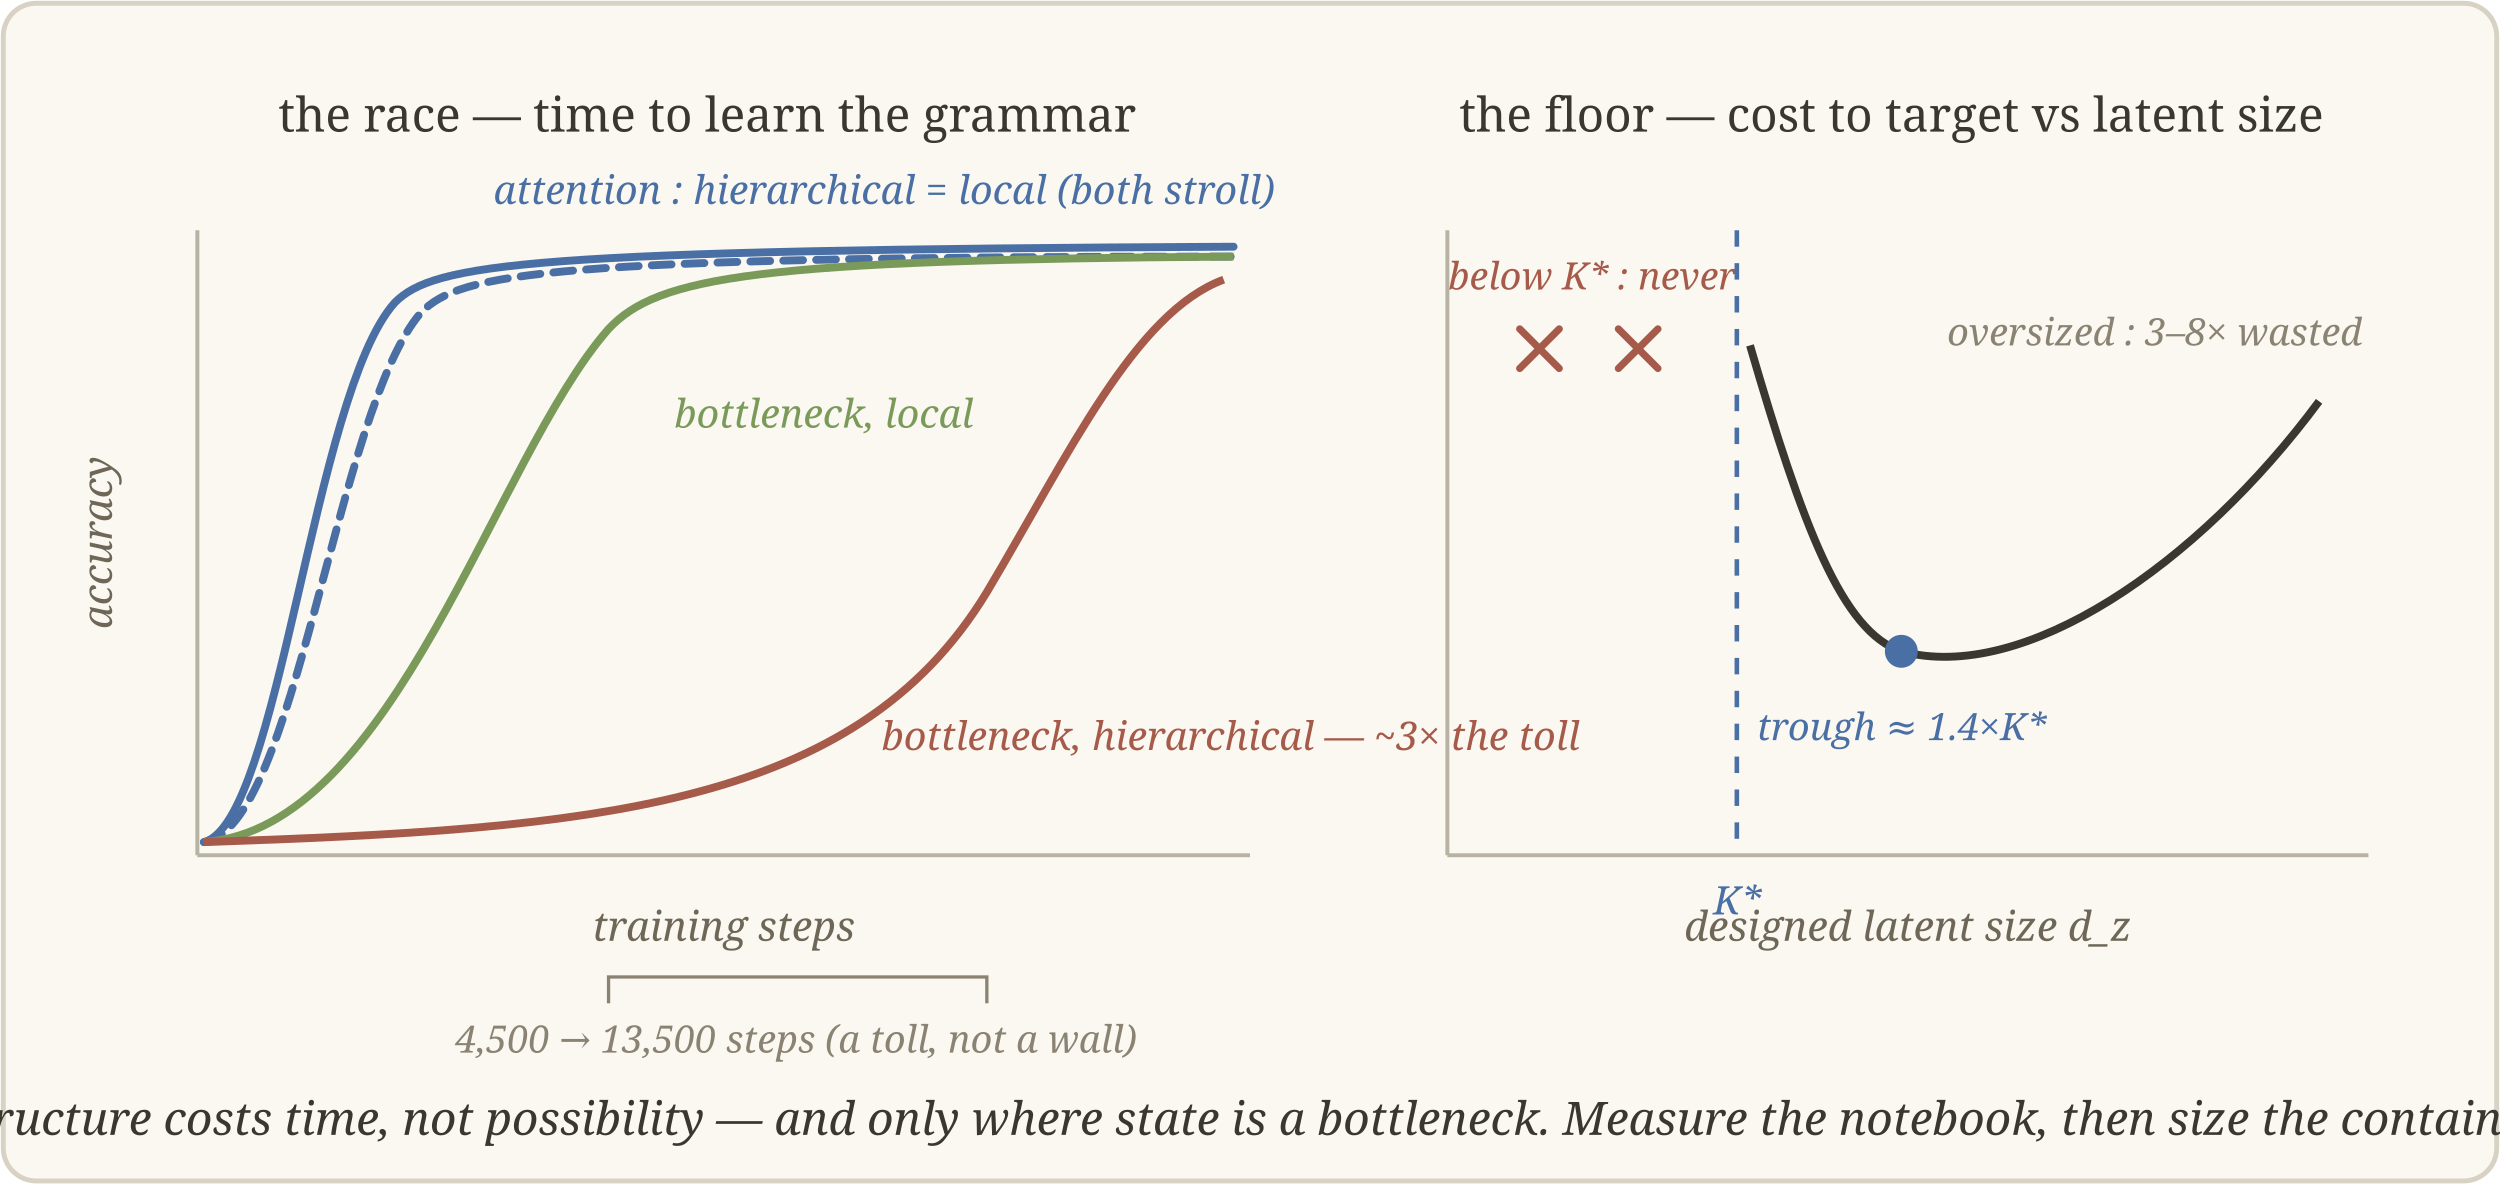
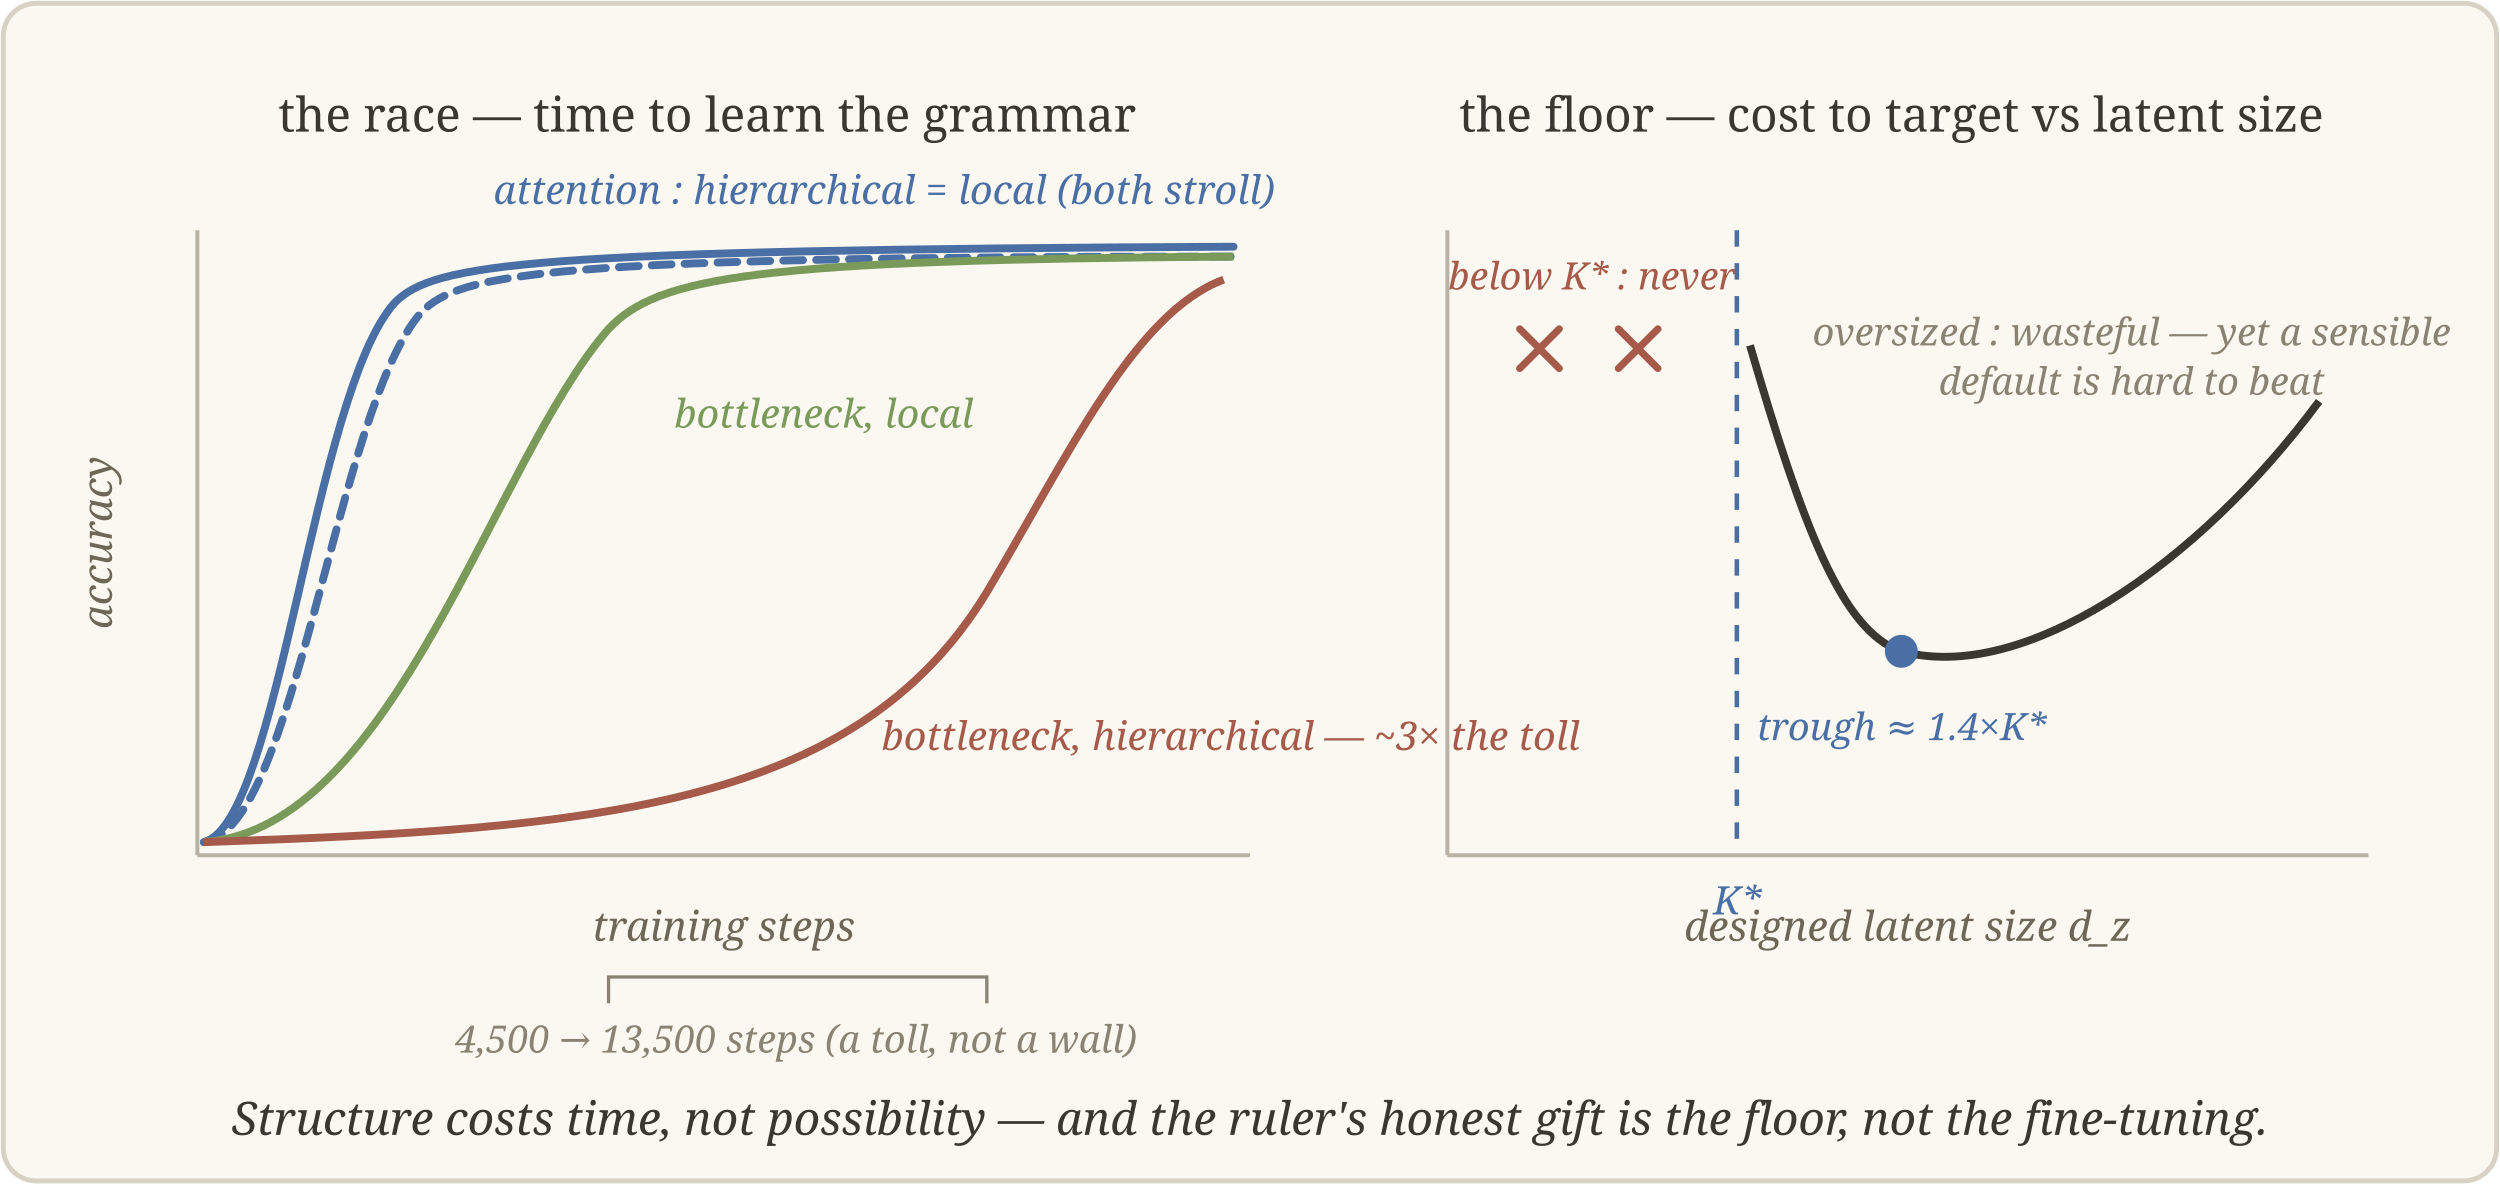
<svg xmlns="http://www.w3.org/2000/svg" width="760" height="360" viewBox="0 0 760 360" role="img" aria-label="Attention learns hierarchical and local grammars equally fast; a state bottleneck pays a 3x toll on hierarchy; and cost-to-target has a floor at K*">
  <rect x="1" y="1" width="758" height="358" rx="10" fill="#FBF8F1" stroke="#D8D2C4" stroke-width="1.5" />
  <text x="215" y="40" text-anchor="middle" font-family="Georgia, serif" font-size="14.5" fill="#3A3630">the race — time to learn the grammar</text>
  <g stroke="#B8B2A4" stroke-width="1.2" fill="none">
    <path d="M 60 260 L 380 260" />
    <path d="M 60 260 L 60 70" />
  </g>
  <text x="220" y="286" text-anchor="middle" font-family="Georgia, serif" font-style="italic" font-size="12.5" fill="#6E6758">training steps</text>
  <text x="34" y="165" text-anchor="middle" font-family="Georgia, serif" font-style="italic" font-size="12.5" fill="#6E6758" transform="rotate(-90 34 165)">accuracy</text>
  <g fill="none" stroke-linecap="round">
    <path d="M 62 256 C 85 250, 95 120, 120 92 C 132 80, 160 76, 375 75" stroke="#4A6FA5" stroke-width="2.4" />
    <path d="M 62 256 C 90 252, 102 125, 128 95 C 140 83, 165 78, 375 78" stroke="#4A6FA5" stroke-width="2.4" stroke-dasharray="6 4" />
  </g>
  <text x="150" y="62" font-family="Georgia, serif" font-style="italic" font-size="12" fill="#4A6FA5">attention : hierarchical = local (both stroll)</text>
  <path d="M 62 256 C 120 252, 150 140, 185 100 C 200 84, 230 79, 375 78" stroke="#7A9A5A" stroke-width="2.4" fill="none" />
  <text x="205" y="130" font-family="Georgia, serif" font-style="italic" font-size="12" fill="#7A9A5A">bottleneck, local</text>
  <path d="M 62 256 C 180 252, 260 246, 300 180 C 325 138, 345 95, 372 85" stroke="#A65A4A" stroke-width="2.4" fill="none" />
  <text x="268" y="228" font-family="Georgia, serif" font-style="italic" font-size="12" fill="#A65A4A">bottleneck, hierarchical — ~3× the toll</text>
  <g stroke="#8A8272" stroke-width="1" fill="none">
    <path d="M 185 305 L 185 297 L 300 297 L 300 305" />
  </g>
  <text x="242" y="320" text-anchor="middle" font-family="Georgia, serif" font-style="italic" font-size="11.5" fill="#8A8272">4,500 → 13,500 steps (a toll, not a wall)</text>
  <text x="575" y="40" text-anchor="middle" font-family="Georgia, serif" font-size="14.5" fill="#3A3630">the floor — cost to target vs latent size</text>
  <g stroke="#B8B2A4" stroke-width="1.2" fill="none">
    <path d="M 440 260 L 720 260" />
    <path d="M 440 260 L 440 70" />
  </g>
  <text x="580" y="286" text-anchor="middle" font-family="Georgia, serif" font-style="italic" font-size="12.5" fill="#6E6758">designed latent size d_z</text>
  <g stroke="#A65A4A" stroke-width="2.2" stroke-linecap="round">
    <path d="M 462 100 l 12 12 m 0 -12 l -12 12" />
    <path d="M 492 100 l 12 12 m 0 -12 l -12 12" />
  </g>
  <text x="484" y="88" text-anchor="middle" font-family="Georgia, serif" font-style="italic" font-size="11.5" fill="#A65A4A">below K* : never</text>
  <line x1="528" y1="70" x2="528" y2="260" stroke="#4A6FA5" stroke-width="1.4" stroke-dasharray="5 5" />
  <text x="528" y="278" text-anchor="middle" font-family="Georgia, serif" font-style="italic" font-size="12" fill="#4A6FA5">K*</text>
  <path d="M 532 105 C 548 160, 560 192, 578 198 C 615 208, 668 172, 705 122" stroke="#3A3630" stroke-width="2.4" fill="none" />
  <circle cx="578" cy="198" r="5" fill="#4A6FA5" />
  <text x="578" y="225" text-anchor="middle" font-family="Georgia, serif" font-style="italic" font-size="11.5" fill="#4A6FA5">trough ≈ 1.4×K*</text>
-   <text x="655" y="105" text-anchor="middle" font-family="Georgia, serif" font-style="italic" font-size="11.5" fill="#8A8272">oversized : 3–8× wasted</text>
-   <text x="380" y="345" text-anchor="middle" font-family="Georgia, serif" font-style="italic" font-size="14" fill="#3A3630">Structure costs time, not possibility — and only where state is a bottleneck. Measure the notebook, then size the container.</text>
+   <text x="648" y="105" text-anchor="middle" font-family="Georgia, serif" font-style="italic" font-size="11.5" fill="#8A8272">oversized : wasteful — yet a sensible</text>
+   <text x="648" y="120" text-anchor="middle" font-family="Georgia, serif" font-style="italic" font-size="11.5" fill="#8A8272">default is hard to beat</text>
+   <text x="380" y="345" text-anchor="middle" font-family="Georgia, serif" font-style="italic" font-size="14" fill="#3A3630">Structure costs time, not possibility — and the ruler's honest gift is the floor, not the fine-tuning.</text>
</svg>
